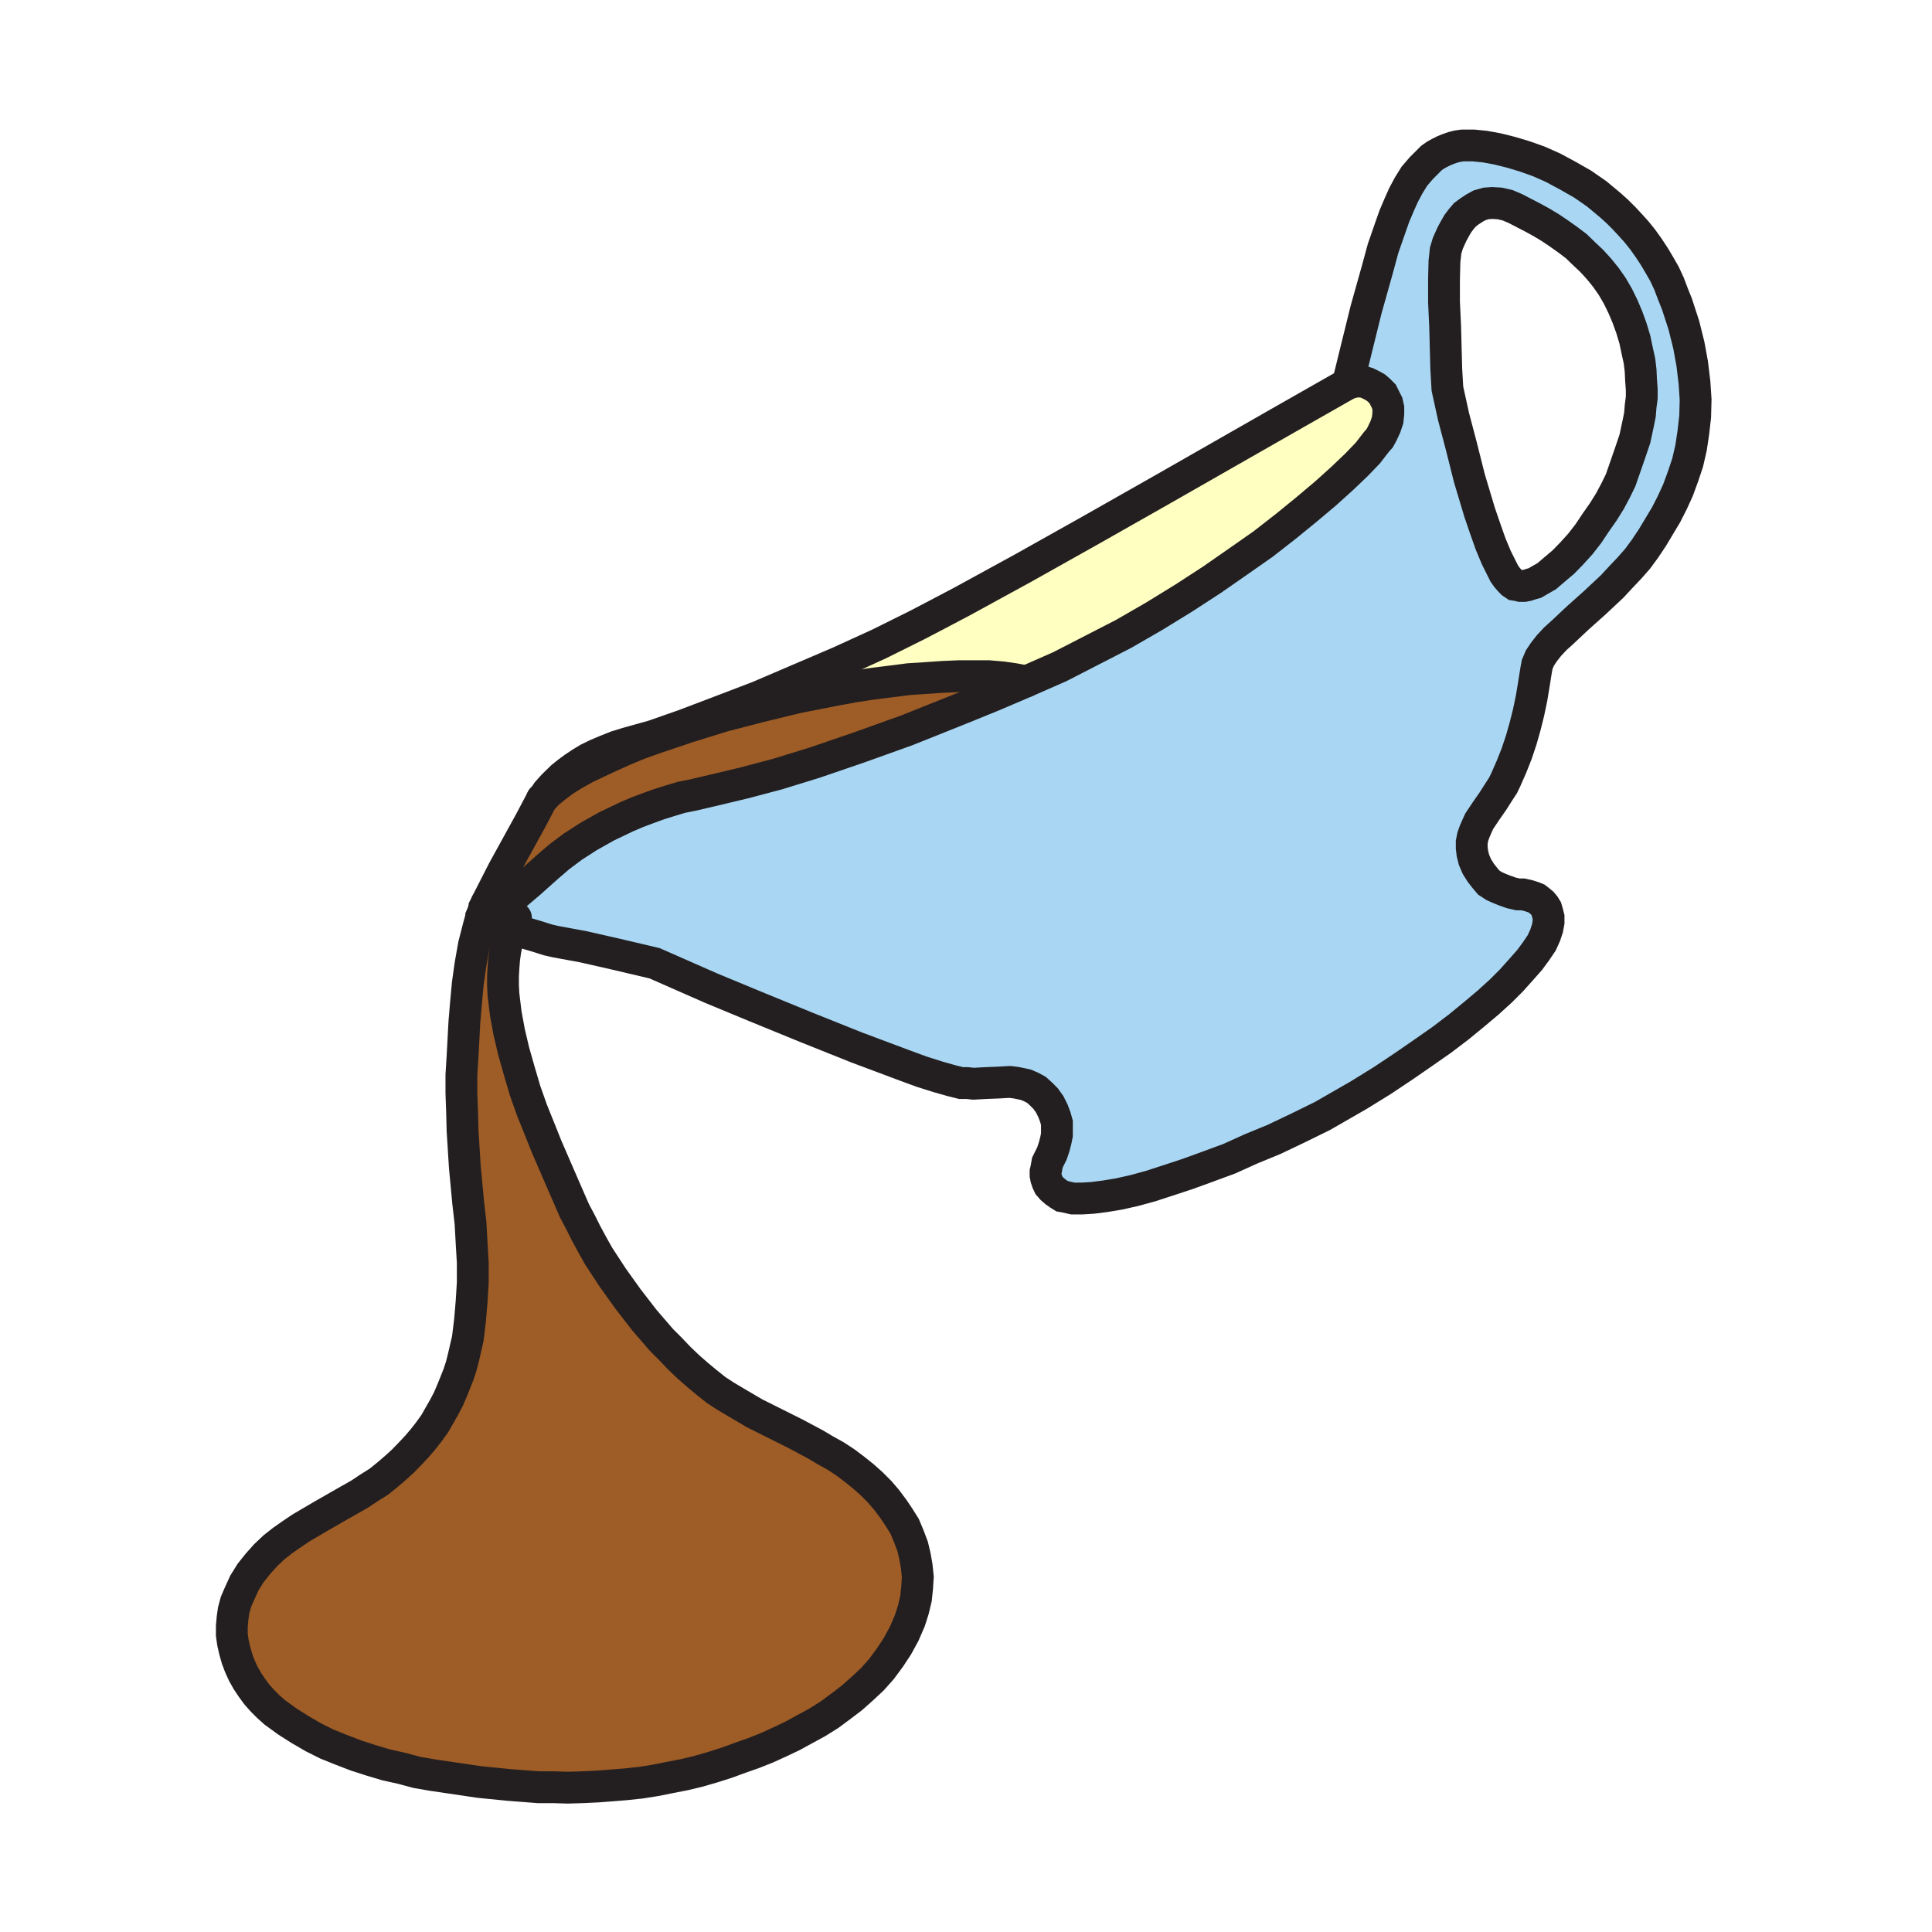
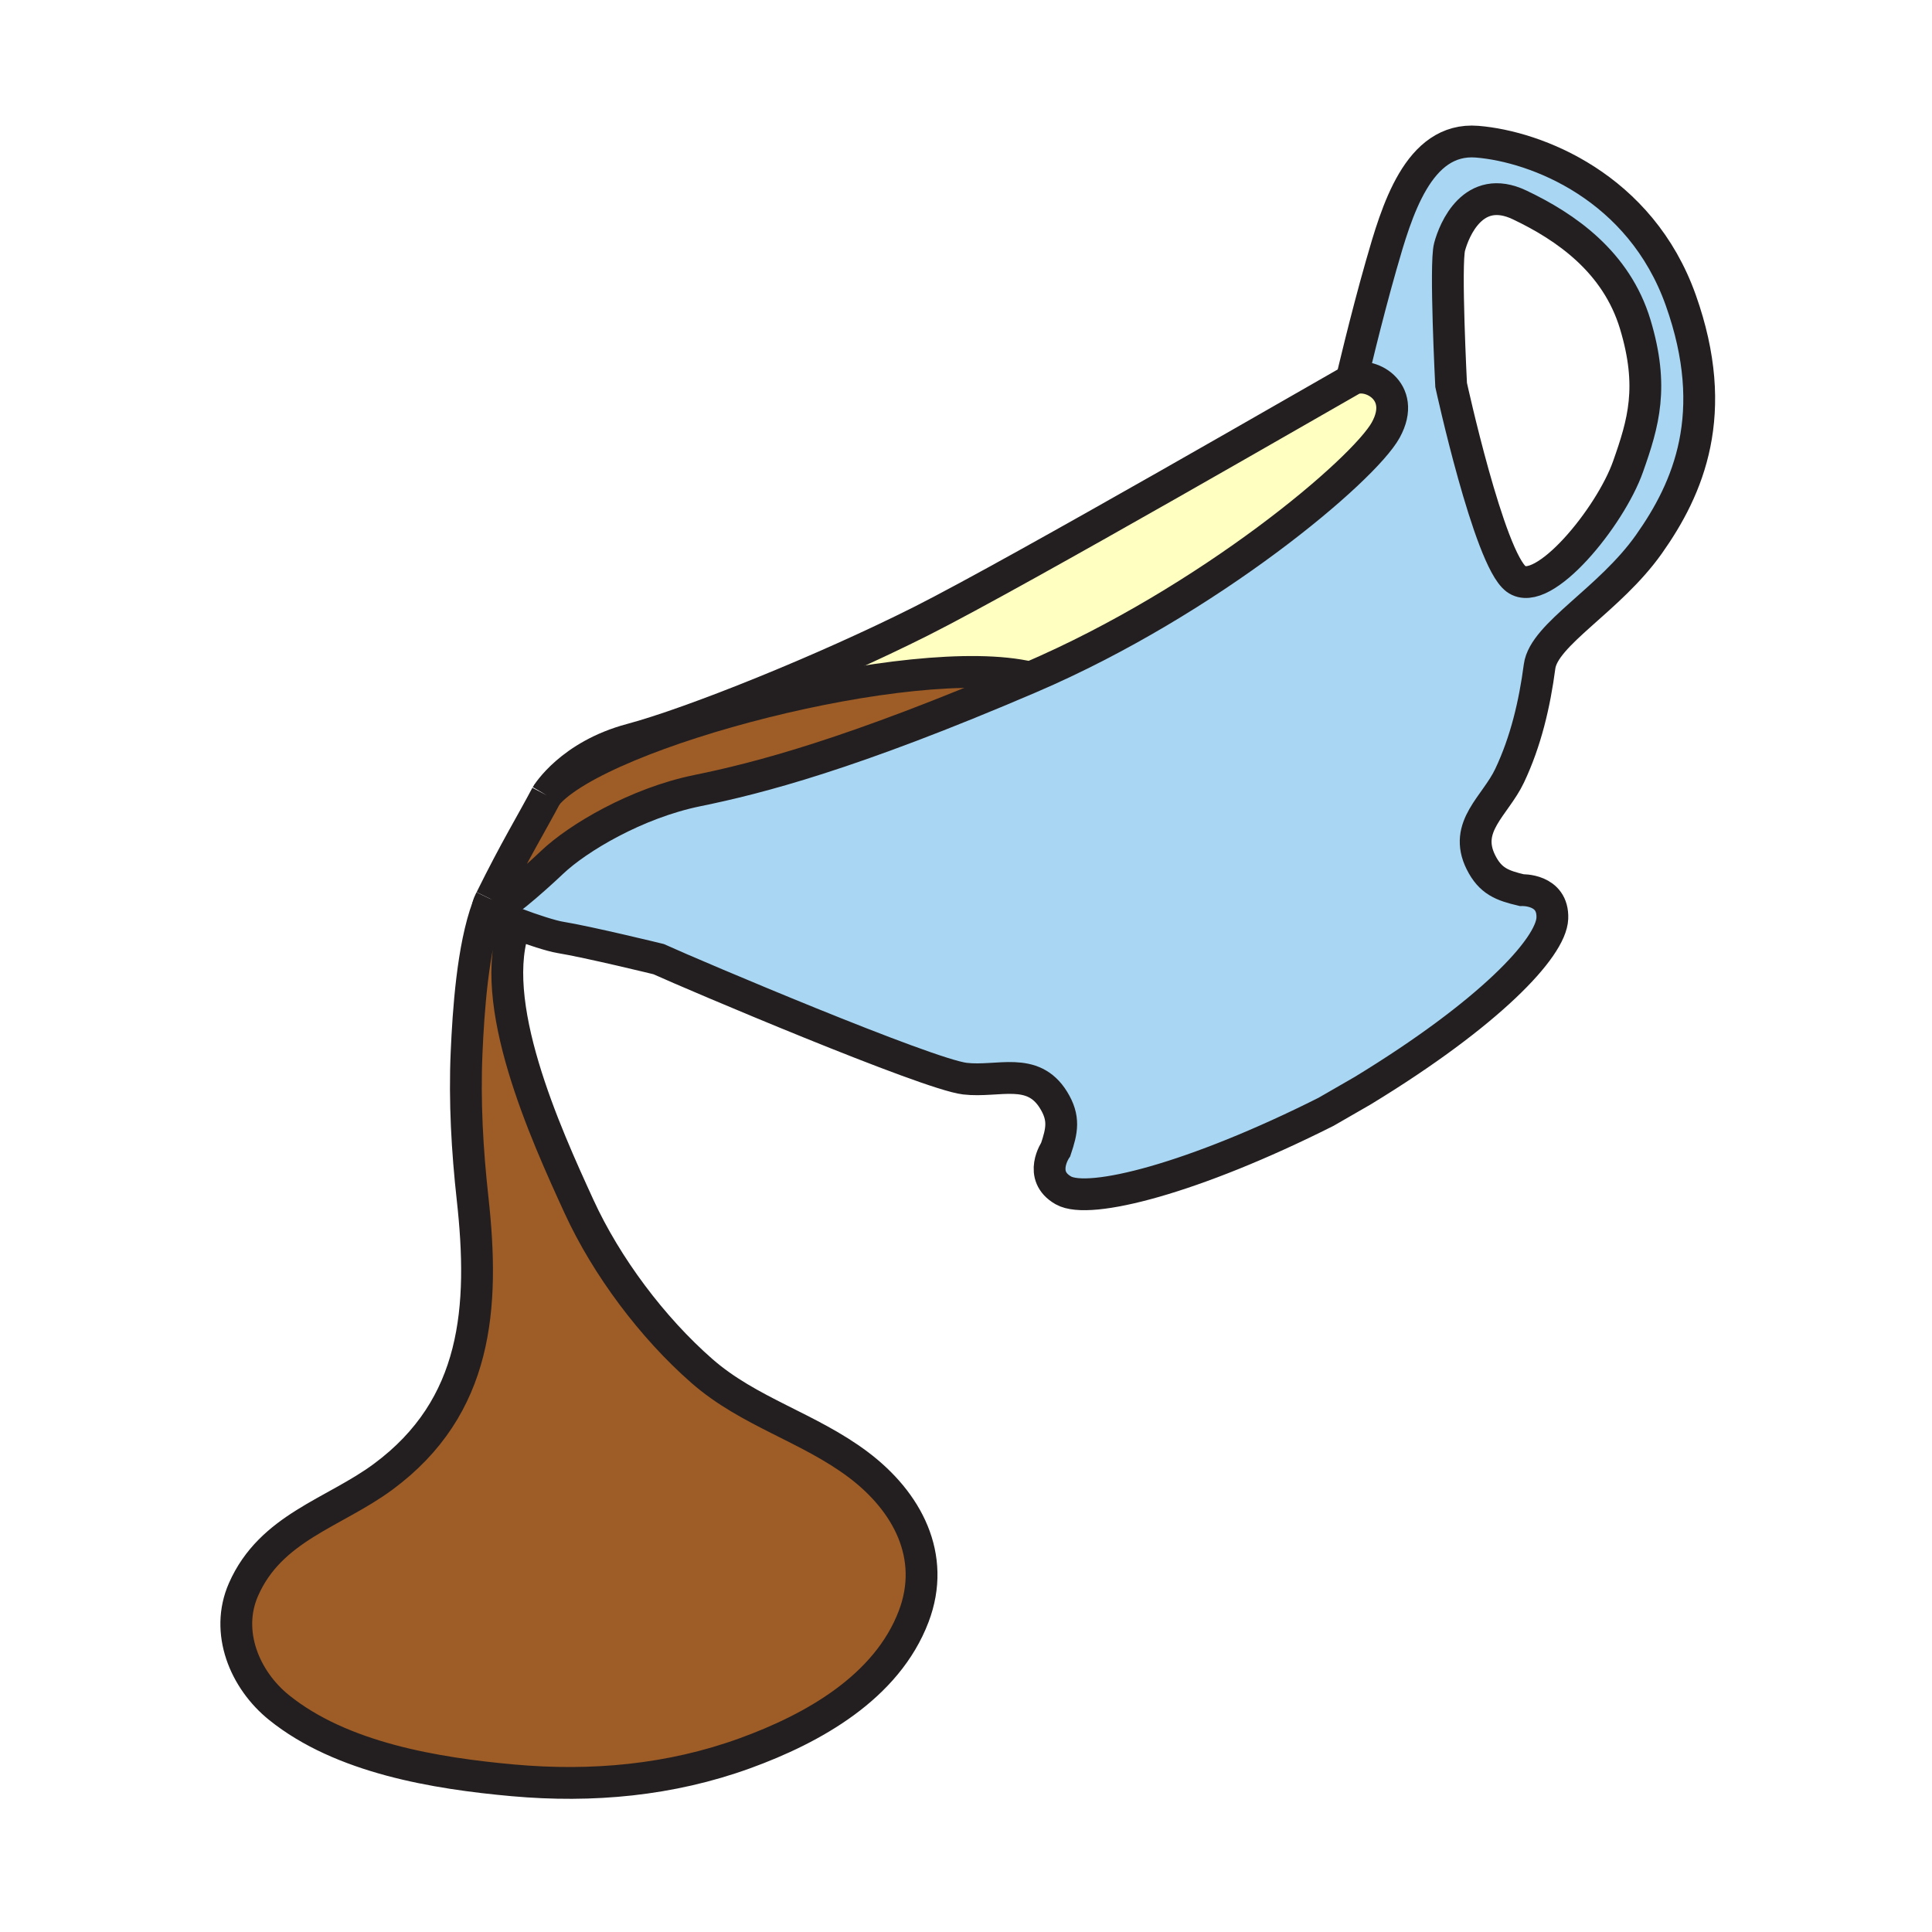
- <svg xmlns="http://www.w3.org/2000/svg" id="Layer_1" viewBox="0 0 850 850">
-   <style>.st0{fill:#a9d7f3}.st1{fill:#ffffc2}.st2{fill:#9e5c26}.st3{fill:none;stroke:#231f20;stroke-width:14;stroke-linecap:round;stroke-miterlimit:10}</style>
-   <path class="st0" d="M225 408l-7-3-2.8-1.3-2-1.3h1l1-.5 2.8-1.5 3.5-2.5 3.8-3 8.3-7 7.5-6.8 5-4.3 6-4.5 7-4.5 8-4.5 8.8-4.3 4.8-2 4.8-1.8 4.8-1.8 4.8-1.5 5-1.5 5-1 10.8-2.5 12.5-3 14.3-3.8 16.3-5 19-6.5 21.5-7.8 12-4.8 12.5-5 13-5 14.5-6.3 14.8-6.5 14.3-7.3 14-7.3L508 271l13-8 12.3-8 11.5-8 11-7.8 10-7.8 9.3-7.5 8.3-7 7.3-6.5 6.3-6 5-5.3 3.8-4.8 1.5-1.8 1-1.8 1.5-3.3 1-3 .3-2.8v-2.5l-.5-2.3-1-2-1-2-1.5-1.5-1.5-1.3-1.8-1-2-1-1.8-.5-2-.3-2 .8-1.5.3-1.5.5 4-16.3 4-16.3 5-17.8 2.5-9.3 3.3-9.5 1.8-4.8 2-4.8 2-4.5 2.3-4.3 2.5-4 3-3.5 3-3 1.5-1.5 1.8-1.3 1.8-1 2-1 2-.8 2-.8 2-.5 2.3-.3h4.8l5 .5 5.5 1 6 1.5 6 1.8L677 71l6.3 2.8 6.5 3.5 6.5 3.8 6.3 4.3 3 2.5 3 2.5 3 2.8 3 3 2.8 3 2.8 3 2.8 3.5 2.5 3.5 2.5 3.8 2.3 3.8 2.3 4 2 4.3 1.8 4.5 1.8 4.5 3 9.3 2.3 8.8 1.5 8.3 1 8.3.5 7.5-.3 7.5-.8 7-1 6.8-1.5 6.5-2 6-2.3 6-2.5 5.5-2.8 5.5-3 5-3 5-3.3 4.8-3.3 4.5-3.8 4.3-3.8 4-3.8 4-7.8 7.3-7.5 6-6.8 6.3-3 2.8-2.8 3-2.3 2.8-1.8 2.8-1.3 2.8-.5 2.8-1 6.3-1 6-1.3 6.3-1.5 6-1.8 6-2 6-2.3 5.8-2.5 5.8-1.3 2.5-1.5 2.3-3 4.8-3 4.3-3 4.5-1 2.3-1 2.3-.3 1.5-.5 2.5v2.5l.3 2.5.8 2.8 1.3 3 1.8 2.8 1.8 2.3 1.8 2 2.3 1.5 2.3 1 2.5 1 2.8 1 3 .8h2.3l2.3.5 2.5.8 1.3.5 1.3 1 1.3 1 1 1.3.8 1.3.5 1.8.5 2v2.3l-.5 2.8-1 3-1.5 3.3-2.5 3.8-2.8 3.8-3.8 4.3-4.3 4.8-4.8 4.8-5.5 5-6.3 5.3-6.8 5.5-7.5 5.8-8.3 5.8-8.8 6-9.3 6.3-10.3 6.3-16 9.3-10.8 5.3-10.5 5-10.3 4.3-9.5 4.3-9.5 3.5-8.8 3.3-8.5 2.8-7.8 2.5-7.3 2-6.8 1.5-6 1-5.5.8-4.8.3h-4l-3.5-.8-1.3-.3-1.3-.8-1.8-1.3-1.5-1.3-1.3-1.5-.8-1.5-.5-1.5.1-2.7v-1.5l.3-1.3.5-2.8 1-2 1-2 1-3 .8-2.8.5-2.5V494l-.8-2.5-1-2.8-1.5-3-1.8-2.5-2-2-2-1.8-2.3-1.3-2.3-1-2.3-.5-2.5-.5-2.5-.3-5.3.3-5.3.3-5.5.3-2.8-.3h-2.8l-4-1-6-1.8-7.3-2.3-8.8-3.3-20-7.5-22-8.8-22-9-19.8-8.3-25-11-17-4-14.5-3.3-12-2.3-3.5-.8-4.8-1.5-5.8-1.8-4.9-1.7zm489.5-201l2.5-7.3 2.3-6.8 1.5-7 .8-3.5.3-3.8.5-3.8V171l-.3-4-.3-4.3-.5-4.3-1-4.5-1-4.8-1.5-5-1.8-5-2-4.8-2.3-4.5-2.5-4.3-2.8-4-3-3.8-3.3-3.5-3.5-3.3-3.3-3.3-3.8-2.8-3.8-2.8-3.8-2.5-3.8-2.3-4-2.3-7.8-4-3.5-1.5-3.5-.8-3.3-.3-2.8.3-2.8.8-2.3 1.3-2.3 1.5-2 1.5-1.8 2-1.5 2-1.3 2.3-1.3 2.3-1.8 4-1 3.3-.3 2-.3 2.8-.3 8v9.8l.5 10.8.5 19 .5 8.5 2.8 12.3 3.3 12.5 3.8 14.8 4.5 15 2.5 7.3 2.3 6.5 2.5 6 2.5 5 1 2 1.3 1.8 1.3 1.5 1 1 1.3.8 1.3.3 1.3.3h1.5l1.5-.3 1.5-.5 1.8-.5 1.8-1 3.5-2 3.5-3 3.8-3.3 3.8-3.8 3.8-4.3 3.5-4.5 3.3-4.8 3.3-4.8 3-4.8 2.5-4.8 2.3-4.5 1.7-3.7z" />
-   <path class="st1" d="M593 168.8l1.5-.5 1.5-.3 1.8-.2 2 .2 1.7.5 2 1 1.8 1 1.5 1.3 1.5 1.5 1 2 1 2 .5 2.2v2.5l-.3 2.8-1 3-1.5 3.2-1 1.8-1.5 1.7-3.7 4.8-5 5.2-6.3 6-7.2 6.5-8.3 7-9.2 7.5-10 7.8-11 7.7-11.5 8-12.3 8-13 8-13.5 7.8-14 7.2-14.2 7.3-14.8 6.5-5-1-5.5-.8-6-.5h-13.2l-7 .3-7.3.5-7.7.5-7.8 1-8 1-8 1.2-8.2 1.5-16.8 3.3-16.5 4-16.2 4.2-15.5 4.8-14.8 5-7 2.5-6.5 2.7-6.2 2.8-5.8 2.7-5.2 2.5-5 2.8-4.3 2.7-3.7 2.8-3.3 2.7-2.5 2.5.8-.7 1.5-2.3 2.7-3 3.8-3.7 2.5-2 2.7-2 3-2 3.3-2 3.7-1.8 4-1.7 4.5-1.8 4.8-1.5 11.5-3.2L301 319l15.8-6 17-6.5 17.5-7.5 18-7.7 17.5-8 16.7-8.3 9-4.7 11-5.8L450 250l30.3-17 31.2-17.7 54.8-31.3z" />
-   <path class="st2" d="M213.3 402.5h-.3l-.2-.5-.3-.5.3-.7 1.2-3.3 7.5-14.7L228 371l5.5-10 5-9.5 2.5-2.5 3.3-2.7 3.7-2.8 4.3-2.7 5-2.8 5.2-2.5 5.8-2.7 6.2-2.8 6.5-2.7 7-2.5 14.8-5 15.5-4.8 16.2-4.2 16.5-4 16.8-3.3 8.2-1.5 8-1.2 8-1 7.8-1 7.7-.5 7.3-.5 7-.3H435l6 .5 5.5.8 5 1L437 306l-13.5 5.5-12.5 5-12 4.8-21.5 7.7-19 6.5-16.2 5-14.3 3.8-12.5 3-10.7 2.5-5 1-5 1.5-4.8 1.5-4.7 1.7-4.8 1.8-4.7 2-8.8 4.2-8 4.5-7 4.5-6 4.5-5 4.3-7.5 6.7-8.2 7-3.8 3-3.5 2.5-2.7 1.5-1 .5z" />
-   <path class="st2" d="M375.8 646.3l4 3.2 3.7 3.3 3.5 3.5 3 3.5 3 4 2.5 3.7 2.5 4 1.8 4.3 1.7 4.5 1 4.2.8 4.5.5 4.8-.3 4.7-.5 4.8-1.2 5-1.5 4.7-2.5 5.8-3 5.5-3.3 5-3.7 5-4 4.5-4.5 4.2-4.5 4-5 3.8-5 3.7-5.3 3.3-5.5 3-5.5 3-5.7 2.7-5.5 2.5-5.8 2.3-5.7 2-6 2.2-6.3 2-6.2 1.8-6.3 1.5-6.2 1.2-6.5 1.3-6.3 1-6.5.7-6.2.5-6.5.5-6.5.3-6.5.2-6.5-.2h-6.5l-6.5-.5-6.5-.5-13-1.3-13.5-2-6.8-1-7-1.2-6.7-1.8-6.8-1.5-6.7-2-6.8-2.2-6.5-2.5-6.2-2.5-6-3-6-3.5-5.5-3.5-5.5-4-2.8-2.5-2.5-2.5-2.5-2.8-2.2-3-2-3-1.8-3.2-1.5-3.3-1.2-3.2-1-3.5-.8-3.5-.5-3.5v-3.8l.3-3.5.5-3.5 1-3.7 1.5-3.5 2.2-4.8 2.8-4.5 3.2-4 3.3-3.7 3.7-3.5 3.8-3 4-2.8 4-2.7 8.5-5 8.7-5 8.8-5 4.2-2.8 4.3-2.7 3.7-3 3.5-3 3.3-3 3.2-3.3 3-3.2 2.8-3.3 2.5-3.2 2.5-3.5 2-3.5 2-3.5 2-3.8 1.5-3.5 1.5-3.7 1.5-3.8 1.2-3.7 1-4 1.8-7.8 1-8.2.7-8.3.5-8.2v-8.8l-.5-8.5-.5-9-1-8.7-1.5-16-1-16-.2-8-.3-8.3v-8l.5-8.2.8-15 .7-8.3.8-8.7 1.2-8.5 1.5-8.5 2-7.8 1-3.7 1.3-3.5-.3.7.3.5.2.5h.3l2 1.3 2.7 1.2 7 3-1.2 3.3-.8 3.5-.7 3.5-.5 3.7-.3 3.8-.2 3.7v4l.2 4 1 8.3 1.5 8.2 2 8.5 2.5 8.8 2.5 8.5 3 8.5 3.3 8.2 3.2 8 6.5 15 5.8 13.3 2.5 4.7 2.5 5 2.7 5 2.8 5 6.2 9.5 6.8 9.5 7.2 9.3 7.5 8.7 4 4 3.8 4 4.2 4 4 3.5 4 3.3 4 3.2 4.3 2.8 4.2 2.5 8.5 5 9 4.5 9 4.5 8.8 4.7 4.2 2.5 4.5 2.5 4.3 2.8z" />
-   <path class="st3" d="M214 397.5l7.5-14.7L228 371l5.5-10 5-9.5M212.8 400.8l.2-1.3.8-1.5.2-.5M238.5 351.5l.8-.7 1.5-2.3 2.7-3 3.8-3.7 2.5-2 2.7-2 3-2 3.3-2 3.7-1.8 4-1.7 4.5-1.8 4.8-1.5 11.5-3.2L301 319l15.8-6 17-6.5 17.5-7.5 18-7.7 17.5-8 16.7-8.3 9-4.7 11-5.8L450 250l30.3-17 31.2-17.7 54.8-31.3 26.7-15.2 1.5-.5 1.5-.3 1.8-.2 2 .2 1.7.5 2 1 1.8 1 1.5 1.3 1.5 1.5 1 2 1 2 .5 2.2v2.5l-.3 2.8-1 3-1.5 3.2-1 1.8-1.5 1.7-3.7 4.8-5 5.2-6.3 6-7.2 6.5-8.3 7-9.2 7.5-10 7.8-11 7.7-11.5 8-12.3 8-13 8-13.5 7.8-14 7.2-14.2 7.3-14.8 6.5L437 306l-13.5 5.5-12.5 5-12 4.8-21.5 7.7-19 6.5-16.2 5-14.3 3.8-12.5 3-10.7 2.5-5 1-5 1.5-4.8 1.5-4.7 1.7-4.8 1.8-4.7 2-8.8 4.2-8 4.5-7 4.5-6 4.5-5 4.3-7.5 6.7-8.2 7-3.8 3-3.5 2.5-2.7 1.5-1 .5H213l-.2-.5-.3-.5.3-.7" />
-   <path class="st3" d="M593 168.8l4-16.3 4-16.2 5-17.8 2.5-9.2 3.3-9.5 1.7-4.8 2-4.7 2-4.5 2.3-4.3 2.5-4 3-3.5 3-3 1.5-1.5 1.7-1.2 1.8-1 2-1 2-.8 2-.7 2-.5 2.2-.3h4.8l5 .5 5.5 1 6 1.5 6 1.8L677 71l6.3 2.8 6.5 3.5 6.5 3.7 6.2 4.3 3 2.5 3 2.5 3 2.7 3 3 2.8 3 2.7 3 2.8 3.5 2.5 3.5 2.5 3.8 2.2 3.7 2.3 4 2 4.3 1.7 4.5 1.8 4.5 3 9.2 2.2 8.8 1.5 8.2 1 8.3.5 7.5-.2 7.5-.8 7-1 6.7-1.5 6.5-2 6-2.2 6-2.5 5.5-2.8 5.5-3 5-3 5-3.2 4.8-3.3 4.5-3.7 4.2-3.8 4-3.7 4-7.8 7.3-7.5 6.7-6.7 6.3-3 2.7-2.8 3-2.2 2.8-1.8 2.7-1.2 2.8-.5 2.7-1 6.3-1 6-1.3 6.2-1.5 6-1.7 6-2 6-2.3 5.8-2.5 5.7-1.2 2.5-1.5 2.3-3 4.7-3 4.3-3 4.5-1 2.2-1 2.3-.8 2.2-.5 2.5v2.5l.3 2.5.7 2.8 1.3 3 1.7 2.7 1.8 2.3 1.7 2 2.3 1.5 2.2 1 2.5 1 2.8 1 3 .7h2.2l2.3.5 2.5.8 1.2.5 1.3 1 1.2 1 1 1.2.8 1.3.5 1.7.5 2v2.3l-.5 2.7-1 3-1.5 3.3-2.5 3.7-2.8 3.8-3.7 4.2-4.3 4.8-4.7 4.7-5.5 5-6.3 5.3-6.7 5.5-7.5 5.7-8.3 5.8-8.7 6-9.3 6.2-10.2 6.3-16 9.2-10.8 5.3-10.5 5-10.2 4.2-9.5 4.3-9.5 3.5-8.8 3.2-8.5 2.8-7.7 2.5-7.3 2-6.7 1.5-6 1-5.5.7-4.8.3h-4l-3.5-.8-1.2-.2-1.3-.8-1.7-1.2-1.5-1.3-1.3-1.5-.7-1.5-.5-1.5-.3-1.5v-1.5l.3-1.2.5-2.8 1-2 1-2 1-3 .7-2.7.5-2.5V494l-.7-2.5-1-2.7-1.5-3-1.8-2.5-2-2-2-1.8-2.2-1.2-2.3-1-2.2-.5-2.5-.5-2.5-.3-5.3.3-5.2.2-5.5.3-2.8-.3h-2.7l-4-1-6-1.7-7.3-2.3-8.7-3.2-20-7.5-22-8.8-22-9-19.8-8.2-25-11-17-4-14.5-3.3-12-2.2-3.5-.8-4.7-1.5-5.8-1.7-5.5-2.3-7-3-2.7-1.2-2-1.3-.8-.7" />
-   <path class="st3" d="M636.8 171l-.5-8.5-.5-19-.5-10.7V123l.2-8 .3-2.7.2-2 1-3.3 1.8-4 1.2-2.2 1.3-2.3 1.5-2 1.7-2 2-1.5 2.3-1.5 2.2-1.2 2.8-.8 2.7-.2 3.3.2 3.5.8 3.5 1.5 7.7 4 4 2.2 3.8 2.3 3.7 2.5 3.8 2.7 3.7 2.8 3.3 3.2 3.5 3.3 3.2 3.5 3 3.7 2.8 4 2.5 4.3 2.2 4.5 2 4.7 1.8 5 1.5 5 1 4.8 1 4.5.5 4.2.2 4.3.3 4v3.7l-.5 3.8-.3 3.7-.7 3.5-1.5 7-2.3 6.8-2.5 7.2-1.5 4.3-2.2 4.5-2.5 4.7-3 4.8-3.3 4.7-3.2 4.8-3.5 4.5-3.8 4.2-3.7 3.8-3.8 3.2-3.5 3-3.5 2-1.7 1-1.8.5-1.5.5-1.5.3H669l-1.2-.3-1.3-.2-1.2-.8-1-1-1.3-1.5-1.2-1.7-1-2-2.5-5-2.5-6-2.3-6.5-2.5-7.3-4.5-15-3.7-14.7-3.3-12.5zM214 397.5l-1.2 3.3-1.3 3.5-1 3.7-2 7.8-1.5 8.5-1.2 8.5-.8 8.7-.7 8.3-.8 15-.5 8.2v8l.3 8.3.2 8 1 16 1.5 16 1 8.7.5 9 .5 8.5v8.8l-.5 8.2-.7 8.3-1 8.2-1.8 7.8-1 4-1.2 3.7-1.5 3.8-1.5 3.7-1.5 3.5-2 3.8-2 3.5-2 3.5-2.5 3.5-2.5 3.2-2.8 3.3-3 3.2-3.2 3.3-3.3 3-3.5 3-3.7 3-4.3 2.7-4.2 2.8-8.8 5-8.7 5-8.5 5-4 2.7-4 2.8-3.8 3-3.7 3.5-3.3 3.7-3.2 4-2.8 4.5-2.2 4.8-1.5 3.5-1 3.7-.5 3.5-.3 3.5v3.8l.5 3.5.8 3.5 1 3.5 1.2 3.2 1.5 3.3 1.8 3.2 2 3 2.2 3 2.5 2.8 2.5 2.5 2.8 2.5 5.5 4 5.5 3.5 6 3.5 6 3 6.2 2.5 6.5 2.5 6.8 2.2 6.7 2 6.8 1.5 6.7 1.8 7 1.2 6.8 1 13.5 2 13 1.3 6.5.5 6.5.5h6.5l6.5.2 6.5-.2 6.5-.3 6.5-.5 6.2-.5 6.5-.7 6.3-1 6.5-1.3 6.2-1.2 6.3-1.5 6.2-1.8 6.3-2 6-2.2 5.7-2 5.8-2.3 5.5-2.5 5.7-2.7 5.5-3 5.5-3 5.3-3.3 5-3.7 5-3.8 4.5-4 4.5-4.2 4-4.5 3.7-5 3.3-5 3-5.5 2.5-5.8 1.5-4.7 1.2-5 .5-4.8.3-4.7-.5-4.8-.8-4.5-1-4.2-1.7-4.5-1.8-4.3-2.5-4-2.5-3.7-3-4-3-3.5-3.5-3.5-3.7-3.3-4-3.2-4-3-4.3-2.8-4.5-2.5-4.2-2.5-8.8-4.7-9-4.5-9-4.5-8.5-5-4.2-2.5-4.3-2.8-4-3.2-4-3.3-4-3.5-4.2-4-3.8-4-4-4-7.5-8.7-7.2-9.3-6.8-9.5-6.2-9.5-2.8-5-2.7-5-2.5-5-2.5-4.7-5.8-13.3-6.5-15-3.2-8-3.3-8.2-3-8.5-2.5-8.5-2.5-8.8-2-8.5-1.5-8.2-1-8.3-.2-4v-4l.2-3.7.3-3.8.5-3.7.7-3.5.8-3.5 1.2-3.3 2-4.2M238.5 351.5l2.5-2.5 3.3-2.7 3.7-2.8 4.3-2.7 5-2.8 5.2-2.5 5.8-2.7 6.2-2.8 6.5-2.7 7-2.5 14.8-5 15.5-4.8 16.2-4.2 16.5-4 16.8-3.3 8.2-1.5 8-1.2 8-1 7.8-1 7.7-.5 7.3-.5 7-.3H435l6 .5 5.5.8 5 1" />
+ <svg xmlns="http://www.w3.org/2000/svg" width="850.394" height="850.394" viewBox="0 0 850.394 850.394" overflow="visible">
+   <path d="M226.96 406.45c-5.17-1.99-9.76-4.06-11.59-5.5 3.62.35 19.01-13.19 27.65-21.38 11.24-10.67 37-26.06 63.84-31.55 26.83-5.48 67.53-15.88 146.64-49.81 79.11-33.94 146.81-91.42 156.46-108.94 9.64-17.52-7.84-26.09-15.03-22.09 0 0 6.23-26.69 13-50.37 6.78-23.68 16.19-56.57 42.271-54.44 26.09 2.13 71.89 19.87 89.62 69.79 17.739 49.91 3.34 82.8-14.011 107.36-17.35 24.57-46.27 39.58-48.149 53.83-2.18 16.49-6.03 32.97-13.18 48.07-6.33 13.36-20.49 22.34-12.641 38.1 4.18 8.39 9.47 10.27 17.91 12.28 0 0 14.06-.6 13.53 12.41-.521 13.01-27.84 41.98-83.5 75.88l-16.12 9.29c-58.22 29.29-104.271 41.03-115.59 34.59-11.32-6.439-3.37-18.06-3.37-18.06 2.76-8.24 3.97-13.71-.95-21.69-9.21-15.01-24.32-7.739-39.01-9.439-16.58-1.94-119.7-45.73-134.85-52.61 0 0-30.79-7.53-43.5-9.61-3.48-.571-12.05-3.271-19.43-6.111zm489.66-201.12c6.8-19.25 11.439-35.04 3.17-62.53-8.28-27.5-30.521-42.91-50.93-52.61-20.42-9.7-28.811 11-30.811 18.48-2.04 7.48.681 60.76.681 60.76s16.68 76.51 28.579 85.4c11.911 8.89 41.471-27.22 49.311-49.5z" fill="#a9d7f3" />
+   <path d="M594.93 167.18c7.19-4 24.67 4.57 15.03 22.09-9.65 17.52-77.35 75-156.46 108.94-51.49-12.21-189.47 23.78-212.96 51.78.31-.53 10.64-17.43 37.19-24.54 26.98-7.22 84.89-30.5 127.71-52.04 42.83-21.54 182.3-102.24 189.49-106.23z" fill="#ffffc2" />
+   <path d="M215.37 400.95c-.67-.06-.94-.6-.69-1.74 0-.01 0-.02.01-.03.43-1.15.88-2.26 1.35-3.32.01-.03.03-.06.04-.09 10.77-21.83 17.96-33.46 24.45-45.77l.01-.01c23.49-28 161.47-63.99 212.96-51.78-79.11 33.93-119.81 44.33-146.64 49.81-26.84 5.49-52.6 20.88-63.84 31.55-8.64 8.19-24.03 21.73-27.65 21.38z" fill="#9e5c26" />
+   <path d="M377.8 644.71c21.46 16.16 34.46 40.23 24.36 66.79-11.85 31.17-44.31 49.35-74.3 60.23-32.73 11.89-67.25 15.039-102.04 11.909-34.02-3.06-75.46-9.84-103-32.05-15.15-12.21-23.87-33.22-15.65-51.93 12.01-27.351 39.81-33.641 61.47-49.641 41.7-30.81 44.65-74.64 39.38-122.43-2.32-21.01-3.6-42.67-2.64-64.359.8-18.03 2.62-46.081 9.3-64.021-.25 1.14.02 1.68.69 1.74 1.83 1.44 6.42 3.51 11.59 5.5-13.45 34.05 13.3 92.77 27.91 124.62 12.05 26.27 32.18 53.229 54.12 72.42 20.68 18.082 46.98 24.792 68.81 41.222z" fill="#9e5c26" />
+   <g fill="none" stroke="#231f20" stroke-width="14">
+     <path d="M216.08 395.77c10.77-21.83 17.96-33.46 24.45-45.77M214.69 399.18c.16-.71.53-1.65 1.12-2.85.08-.16.15-.31.23-.47M240.54 349.99c.31-.53 10.64-17.43 37.19-24.54 26.98-7.22 84.89-30.5 127.71-52.04 42.83-21.54 182.3-102.24 189.49-106.23 7.19-4 24.67 4.57 15.03 22.09-9.65 17.52-77.35 75-156.46 108.94-79.11 33.93-119.81 44.33-146.64 49.81-26.84 5.49-52.6 20.88-63.84 31.55-8.64 8.19-24.03 21.73-27.65 21.38-.67-.06-.94-.6-.69-1.74" />
+     <path d="M594.93 167.18s6.23-26.69 13-50.37c6.78-23.68 16.19-56.57 42.271-54.44 26.09 2.13 71.89 19.87 89.62 69.79 17.739 49.91 3.34 82.8-14.011 107.36-17.35 24.57-46.27 39.58-48.149 53.83-2.18 16.49-6.03 32.97-13.18 48.07-6.33 13.36-20.49 22.34-12.641 38.1 4.18 8.39 9.47 10.27 17.91 12.28 0 0 14.06-.6 13.53 12.41-.521 13.01-27.84 41.98-83.5 75.88l-16.12 9.29c-58.22 29.29-104.271 41.03-115.59 34.59-11.32-6.439-3.37-18.06-3.37-18.06 2.76-8.24 3.97-13.71-.95-21.69-9.21-15.01-24.32-7.739-39.01-9.439-16.58-1.94-119.7-45.73-134.85-52.61 0 0-30.79-7.53-43.5-9.61-3.48-.57-12.05-3.27-19.43-6.11-5.17-1.99-9.76-4.06-11.59-5.5-.37-.29-.62-.55-.75-.78" />
+     <path d="M638.73 169.43s-2.721-53.28-.681-60.76c2-7.48 10.391-28.18 30.811-18.48 20.409 9.7 42.649 25.11 50.93 52.61 8.27 27.49 3.63 43.28-3.17 62.53-7.84 22.28-37.4 58.39-49.311 49.5-11.899-8.89-28.579-85.4-28.579-85.4zM216.08 395.77c-.01.03-.03.06-.04.09-.47 1.06-.92 2.17-1.35 3.32-.01.01-.01.02-.01.03-6.68 17.94-8.5 45.99-9.3 64.021-.96 21.689.32 43.35 2.64 64.359 5.27 47.79 2.32 91.62-39.38 122.43-21.66 16-49.46 22.29-61.47 49.641-8.22 18.71.5 39.72 15.65 51.93 27.54 22.21 68.98 28.99 103 32.05 34.79 3.13 69.31-.02 102.04-11.909 29.99-10.881 62.45-29.061 74.3-60.23 10.1-26.56-2.9-50.63-24.36-66.79-21.83-16.43-48.13-23.14-68.81-41.22-21.94-19.19-42.07-46.15-54.12-72.42-14.61-31.851-41.36-90.57-27.91-124.62.6-1.51 1.27-2.97 2.03-4.38M240.53 350l.01-.01c23.49-28 161.47-63.99 212.96-51.78" />
+   </g>
+   <path fill="none" d="M0 0h850.394v850.394H0z" />
</svg>
